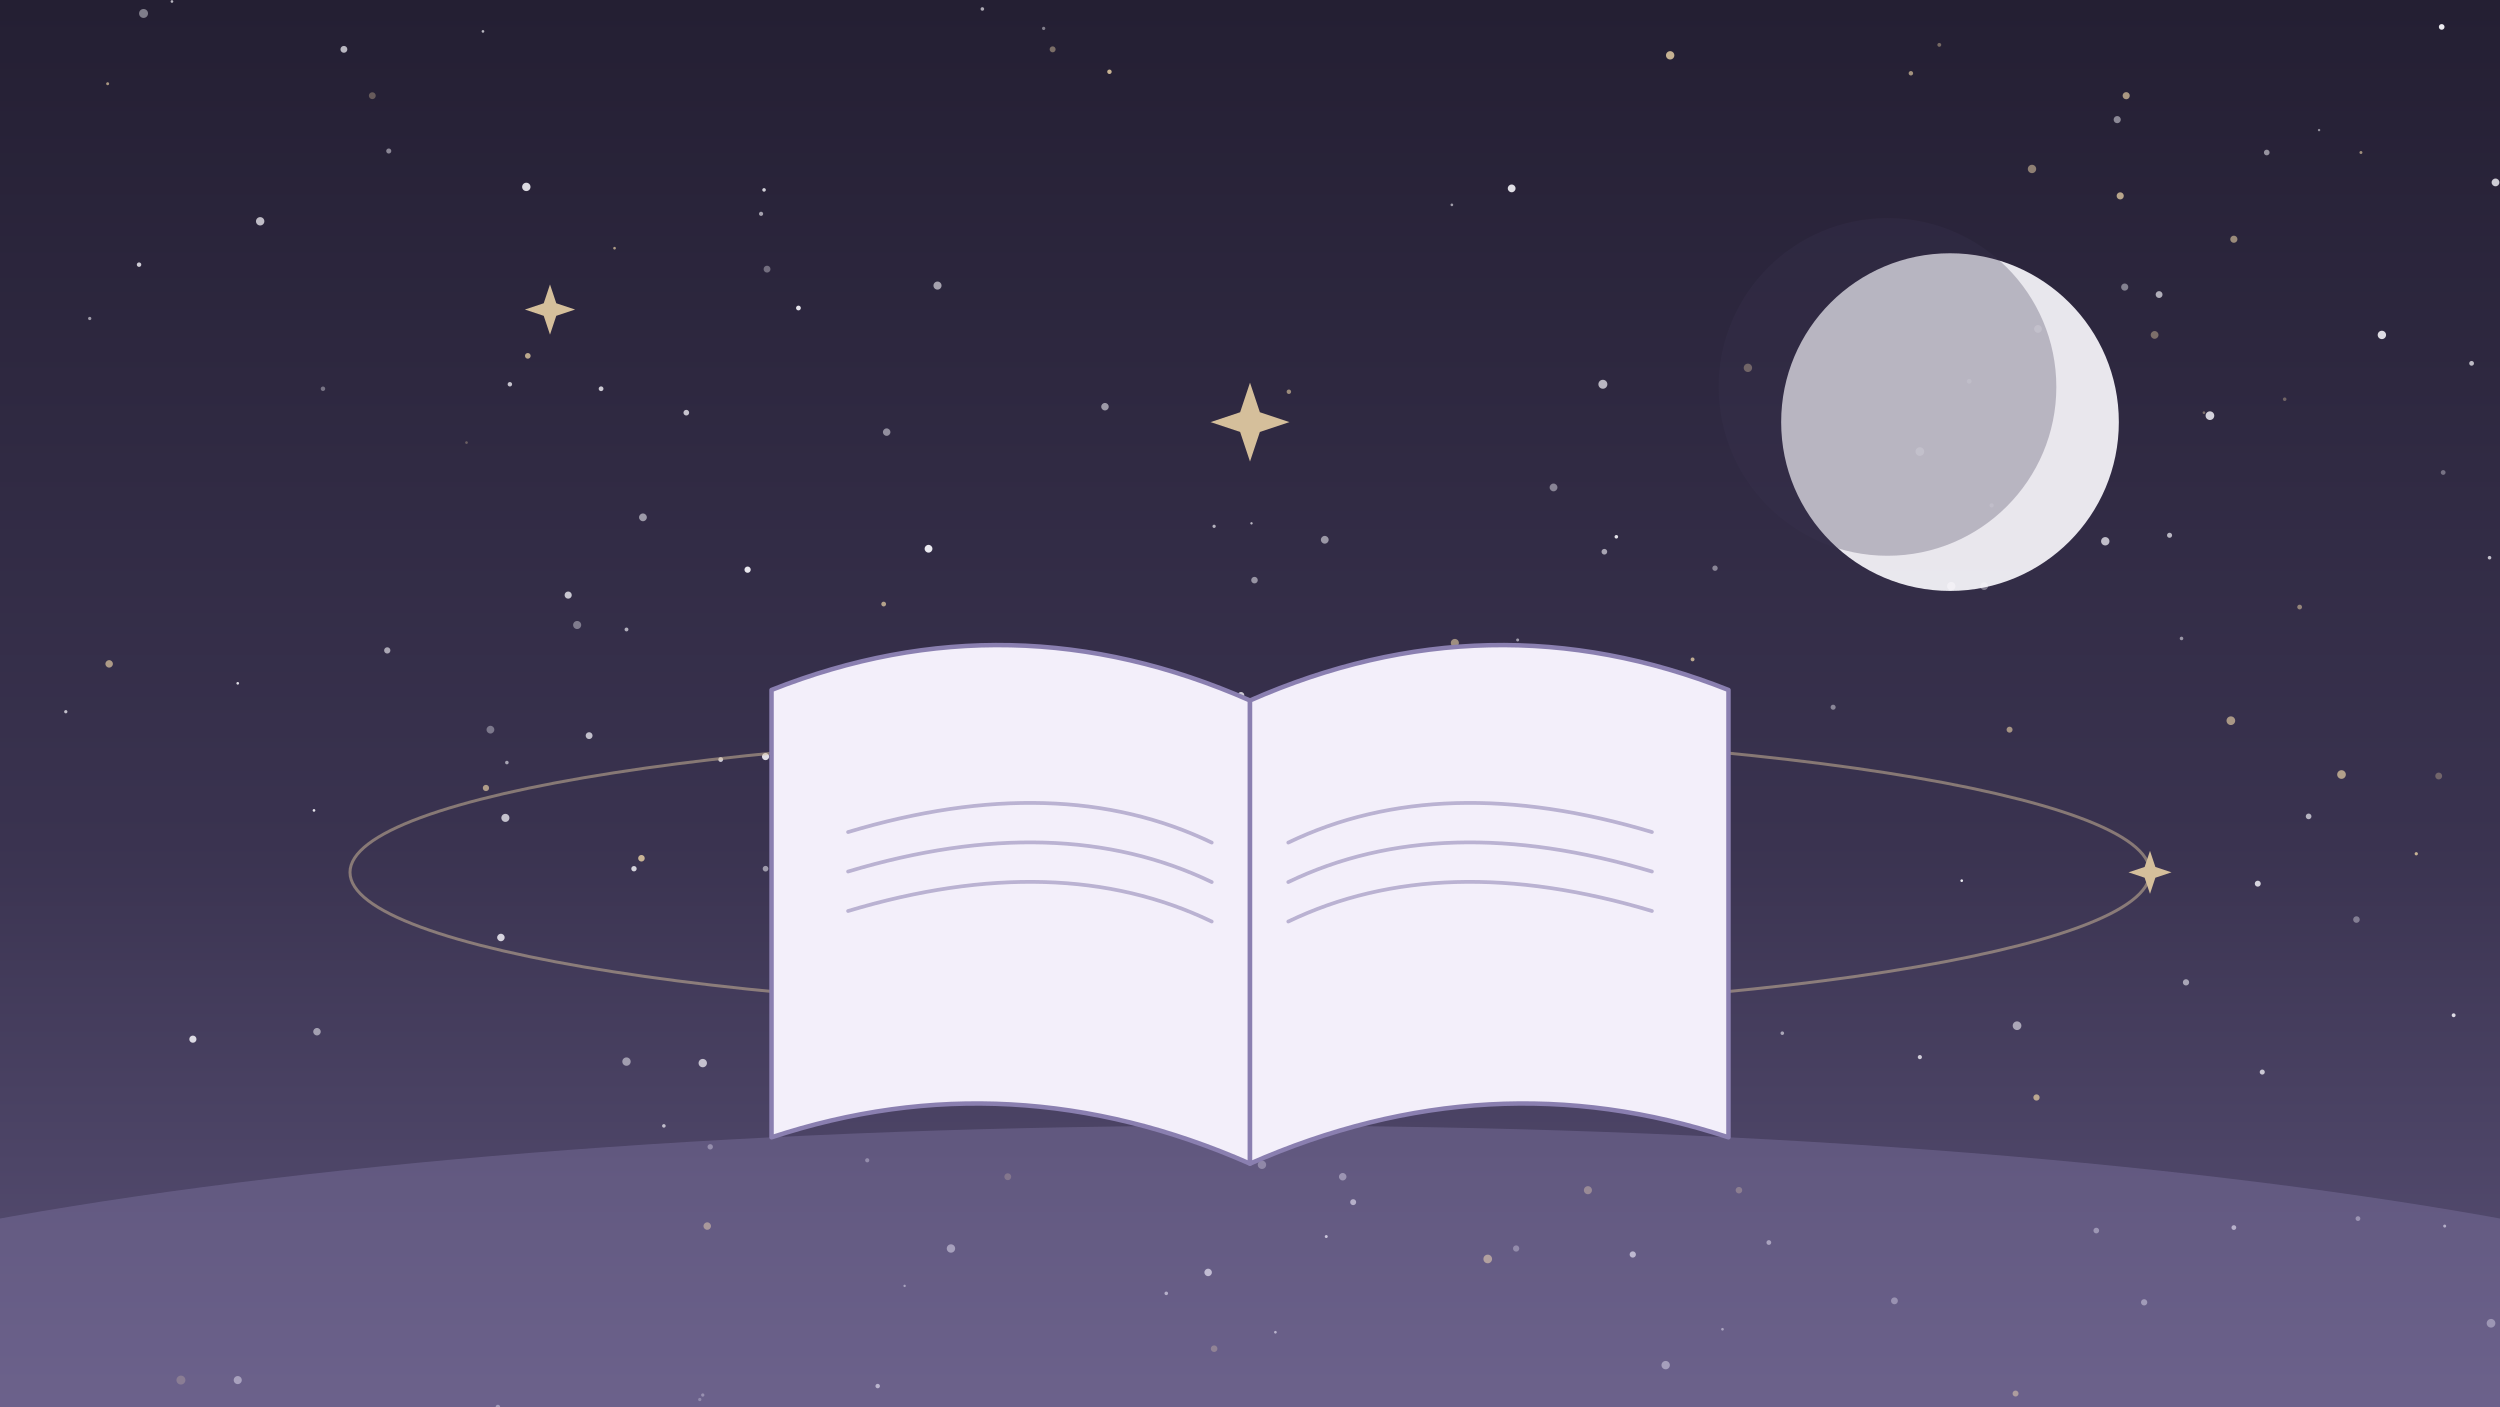
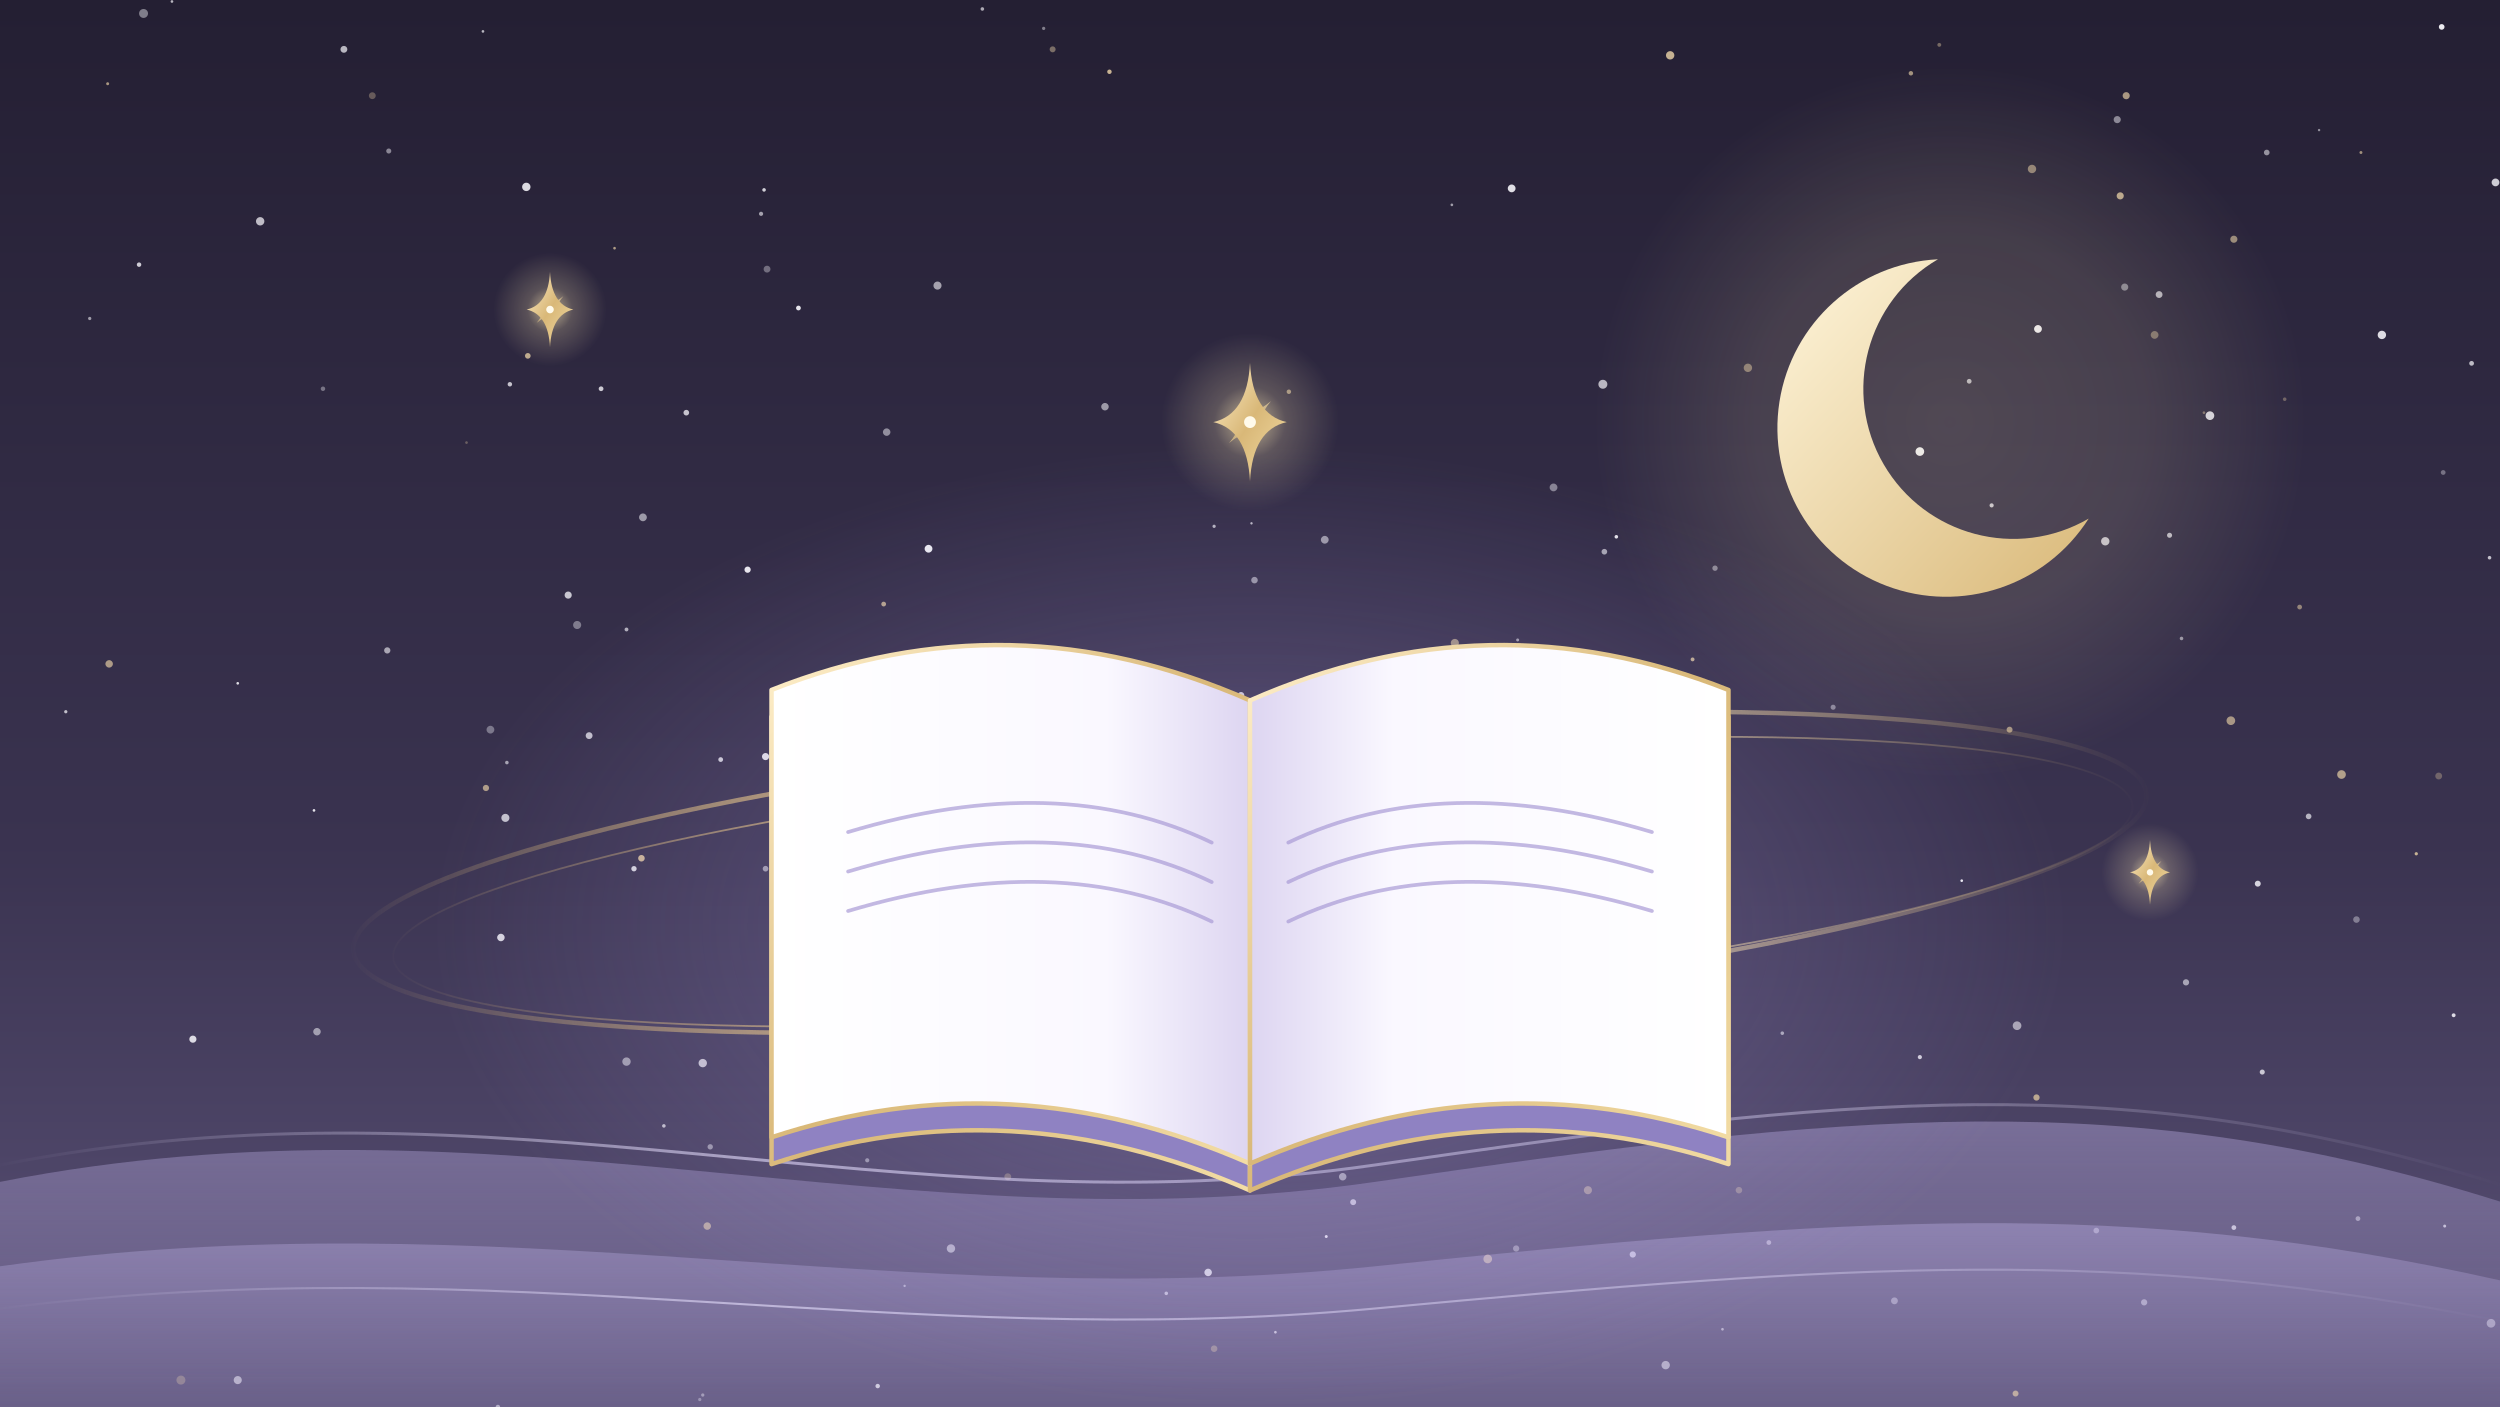
<svg xmlns="http://www.w3.org/2000/svg" viewBox="0 0 1672 941" width="1672" height="941" role="img">
  <defs>
    <linearGradient id="g" x1="0" y1="0" x2="0" y2="1">
-       <stop offset="0" stop-color="#241F33" />
-       <stop offset="0.6" stop-color="#3A3350" />
-       <stop offset="1" stop-color="#5B5278" />
+       <stop offset="0" stop-color="#241F33" stop-opacity="1" />
+       <stop offset="0.6" stop-color="#3A3350" stop-opacity="1" />
+       <stop offset="1" stop-color="#5B5278" stop-opacity="1" />
+     </linearGradient>
+     <linearGradient id="gold" x1="0" y1="0" x2="1" y2="1">
+       <stop offset="0" stop-color="#FFF0CC" stop-opacity="1" />
+       <stop offset="0.5" stop-color="#D9B878" stop-opacity="1" />
+       <stop offset="1" stop-color="#F3DDA6" stop-opacity="1" />
+     </linearGradient>
+     <linearGradient id="orbit">
+       <stop offset="0" stop-color="#D9B878" stop-opacity="0" />
+       <stop offset="0.3" stop-color="#D9B878" stop-opacity="0.9" />
+       <stop offset="0.7" stop-color="#F3DDA6" stop-opacity="0.7" />
+       <stop offset="1" stop-color="#D9B878" stop-opacity="0" />
+     </linearGradient>
+     <linearGradient id="stream">
+       <stop offset="0" stop-color="#E9E2FF" stop-opacity="0" />
+       <stop offset="0.3" stop-color="#E9E2FF" stop-opacity="0.6" />
+       <stop offset="0.7" stop-color="#E9E2FF" stop-opacity="0.4" />
+       <stop offset="1" stop-color="#E9E2FF" stop-opacity="0" />
+     </linearGradient>
+     <radialGradient id="halo">
+       <stop offset="0" stop-color="#FFEBB5" stop-opacity="0.7" />
+       <stop offset="0.4" stop-color="#FFEBB5" stop-opacity="0.22" />
+       <stop offset="1" stop-color="#FFEBB5" stop-opacity="0" />
+     </radialGradient>
+     <radialGradient id="moonlight">
+       <stop offset="0" stop-color="#FFEBB5" stop-opacity="0.16" />
+       <stop offset="0.55" stop-color="#FFEBB5" stop-opacity="0.12" />
+       <stop offset="1" stop-color="#FFEBB5" stop-opacity="0" />
+     </radialGradient>
+     <radialGradient id="ambient">
+       <stop offset="0" stop-color="#B9A8F0" stop-opacity="0.35" />
+       <stop offset="1" stop-color="#B9A8F0" stop-opacity="0" />
+     </radialGradient>
+     <linearGradient id="hill" x1="0" y1="0" x2="0" y2="1">
+       <stop offset="0" stop-color="#B7AADF" stop-opacity="0.42" />
+       <stop offset="1" stop-color="#B7AADF" stop-opacity="0.08" />
+     </linearGradient>
+     <linearGradient id="moon" x1="0" y1="0" x2="1" y2="1">
+       <stop offset="0" stop-color="#FFF6DC" stop-opacity="1" />
+       <stop offset="1" stop-color="#D9B878" stop-opacity="1" />
+     </linearGradient>
+     <linearGradient id="page0" x1="0" y1="0" x2="1" y2="0">
+       <stop offset="0" stop-color="#FFFFFF" stop-opacity="1" />
+       <stop offset="0.7" stop-color="#FAF8FF" stop-opacity="1" />
+       <stop offset="1" stop-color="#DDD5F1" stop-opacity="1" />
+     </linearGradient>
+     <linearGradient id="page1" x1="1" y1="0" x2="0" y2="0">
+       <stop offset="0" stop-color="#FFFFFF" stop-opacity="1" />
+       <stop offset="0.7" stop-color="#FAF8FF" stop-opacity="1" />
+       <stop offset="1" stop-color="#DDD5F1" stop-opacity="1" />
    </linearGradient>
  </defs>
  <rect width="1672" height="941" fill="url(#g)" />
  <circle cx="402" cy="260" r="1.6" fill="#F8F7FC" opacity="0.78" />
  <circle cx="1416" cy="80" r="2.4" fill="#F8F7FC" opacity="0.48" />
  <circle cx="1317" cy="255" r="1.6" fill="#F8F7FC" opacity="0.66" />
  <circle cx="1073" cy="369" r="1.9" fill="#F8F7FC" opacity="0.59" />
  <circle cx="212" cy="690" r="2.5" fill="#F8F7FC" opacity="0.53" />
  <circle cx="210" cy="542" r="0.9" fill="#F8F7FC" opacity="0.90" />
  <circle cx="1349" cy="686" r="2.9" fill="#F8F7FC" opacity="0.57" />
  <circle cx="1297" cy="30" r="1.3" fill="#D5BF9B" opacity="0.46" />
  <circle cx="473" cy="820" r="2.5" fill="#D5BF9B" opacity="0.79" />
  <circle cx="259" cy="435" r="2.1" fill="#F8F7FC" opacity="0.60" />
  <circle cx="424" cy="581" r="1.8" fill="#F8F7FC" opacity="0.81" />
  <circle cx="230" cy="33" r="2.3" fill="#F8F7FC" opacity="0.70" />
  <circle cx="468" cy="936" r="1.1" fill="#F8F7FC" opacity="0.37" />
  <circle cx="862" cy="262" r="1.5" fill="#D5BF9B" opacity="0.66" />
  <circle cx="339" cy="510" r="1.2" fill="#F8F7FC" opacity="0.58" />
  <circle cx="249" cy="64" r="2.3" fill="#D5BF9B" opacity="0.37" />
  <circle cx="430" cy="346" r="2.6" fill="#F8F7FC" opacity="0.54" />
  <circle cx="1631" cy="519" r="2.3" fill="#D5BF9B" opacity="0.37" />
  <circle cx="1081" cy="359" r="1.2" fill="#F8F7FC" opacity="0.89" />
  <circle cx="812" cy="902" r="2.2" fill="#D5BF9B" opacity="0.49" />
  <circle cx="1015" cy="428" r="1.0" fill="#F8F7FC" opacity="0.55" />
  <circle cx="394" cy="492" r="2.3" fill="#F8F7FC" opacity="0.72" />
  <circle cx="1510" cy="591" r="2.0" fill="#F8F7FC" opacity="0.82" />
  <circle cx="1192" cy="691" r="1.2" fill="#F8F7FC" opacity="0.57" />
  <circle cx="115" cy="1" r="0.9" fill="#F8F7FC" opacity="0.70" />
  <circle cx="1538" cy="406" r="1.6" fill="#D5BF9B" opacity="0.60" />
  <circle cx="1513" cy="717" r="1.7" fill="#F8F7FC" opacity="0.74" />
  <circle cx="812" cy="352" r="1.1" fill="#F8F7FC" opacity="0.66" />
  <circle cx="839" cy="388" r="2.2" fill="#F8F7FC" opacity="0.51" />
  <circle cx="830" cy="465" r="2.2" fill="#F8F7FC" opacity="0.78" />
  <circle cx="1284" cy="707" r="1.4" fill="#F8F7FC" opacity="0.78" />
  <circle cx="1042" cy="520" r="1.5" fill="#F8F7FC" opacity="0.39" />
  <circle cx="1418" cy="131" r="2.4" fill="#D5BF9B" opacity="0.83" />
  <circle cx="159" cy="923" r="2.7" fill="#F8F7FC" opacity="0.59" />
  <circle cx="470" cy="933" r="1.1" fill="#F8F7FC" opacity="0.44" />
  <circle cx="1092" cy="839" r="2.1" fill="#F8F7FC" opacity="0.82" />
  <circle cx="96" cy="9" r="3.0" fill="#F8F7FC" opacity="0.43" />
  <circle cx="698" cy="19" r="1.1" fill="#F8F7FC" opacity="0.44" />
  <circle cx="341" cy="257" r="1.5" fill="#F8F7FC" opacity="0.75" />
  <circle cx="1070" cy="453" r="1.2" fill="#F8F7FC" opacity="0.76" />
  <circle cx="1641" cy="679" r="1.3" fill="#F8F7FC" opacity="0.85" />
  <circle cx="323" cy="21" r="0.9" fill="#F8F7FC" opacity="0.70" />
  <circle cx="859" cy="565" r="2.5" fill="#D5BF9B" opacity="0.73" />
  <circle cx="644" cy="642" r="2.5" fill="#F8F7FC" opacity="0.42" />
  <circle cx="853" cy="891" r="0.9" fill="#F8F7FC" opacity="0.77" />
  <circle cx="1494" cy="821" r="1.6" fill="#F8F7FC" opacity="0.76" />
  <circle cx="1666" cy="885" r="2.9" fill="#F8F7FC" opacity="0.50" />
  <circle cx="540" cy="458" r="2.3" fill="#F8F7FC" opacity="0.63" />
  <circle cx="770" cy="704" r="2.0" fill="#F8F7FC" opacity="0.72" />
  <circle cx="1072" cy="257" r="3.0" fill="#F8F7FC" opacity="0.69" />
  <circle cx="1363" cy="220" r="2.6" fill="#F8F7FC" opacity="0.92" />
  <circle cx="1152" cy="889" r="0.9" fill="#F8F7FC" opacity="0.63" />
  <circle cx="1653" cy="243" r="1.6" fill="#F8F7FC" opacity="0.71" />
  <circle cx="887" cy="827" r="1.0" fill="#F8F7FC" opacity="0.94" />
  <circle cx="1593" cy="224" r="2.8" fill="#F8F7FC" opacity="0.87" />
  <circle cx="1327" cy="392" r="2.6" fill="#F8F7FC" opacity="0.38" />
  <circle cx="898" cy="787" r="2.5" fill="#F8F7FC" opacity="0.51" />
  <circle cx="1359" cy="113" r="2.8" fill="#D5BF9B" opacity="0.59" />
  <circle cx="1117" cy="37" r="2.8" fill="#D5BF9B" opacity="0.91" />
  <circle cx="792" cy="649" r="2.2" fill="#D5BF9B" opacity="0.54" />
  <circle cx="971" cy="137" r="0.9" fill="#F8F7FC" opacity="0.58" />
  <circle cx="1062" cy="796" r="2.7" fill="#D5BF9B" opacity="0.61" />
  <circle cx="593" cy="289" r="2.5" fill="#F8F7FC" opacity="0.49" />
  <circle cx="93" cy="177" r="1.5" fill="#F8F7FC" opacity="0.80" />
  <circle cx="1163" cy="796" r="2.2" fill="#D5BF9B" opacity="0.46" />
  <circle cx="513" cy="180" r="2.3" fill="#F8F7FC" opacity="0.35" />
  <circle cx="736" cy="580" r="1.0" fill="#D5BF9B" opacity="0.64" />
  <circle cx="674" cy="787" r="2.3" fill="#D5BF9B" opacity="0.37" />
  <circle cx="1183" cy="831" r="1.6" fill="#F8F7FC" opacity="0.63" />
  <circle cx="459" cy="276" r="1.9" fill="#F8F7FC" opacity="0.75" />
  <circle cx="380" cy="398" r="2.4" fill="#F8F7FC" opacity="0.76" />
  <circle cx="1474" cy="276" r="0.9" fill="#D5BF9B" opacity="0.48" />
  <circle cx="1566" cy="518" r="2.9" fill="#D5BF9B" opacity="0.78" />
  <circle cx="470" cy="711" r="2.8" fill="#F8F7FC" opacity="0.71" />
  <circle cx="1344" cy="488" r="2.0" fill="#D5BF9B" opacity="0.69" />
  <circle cx="523" cy="584" r="2.4" fill="#F8F7FC" opacity="0.70" />
  <circle cx="1362" cy="734" r="2.1" fill="#D5BF9B" opacity="0.81" />
  <circle cx="657" cy="6" r="1.2" fill="#F8F7FC" opacity="0.64" />
  <circle cx="704" cy="33" r="2.0" fill="#D5BF9B" opacity="0.49" />
  <circle cx="429" cy="574" r="2.2" fill="#D5BF9B" opacity="0.92" />
  <circle cx="621" cy="367" r="2.6" fill="#F8F7FC" opacity="0.93" />
  <circle cx="1434" cy="871" r="2.1" fill="#F8F7FC" opacity="0.55" />
  <circle cx="1634" cy="316" r="1.6" fill="#F8F7FC" opacity="0.35" />
  <circle cx="312" cy="296" r="0.9" fill="#D5BF9B" opacity="0.36" />
  <circle cx="627" cy="191" r="2.7" fill="#F8F7FC" opacity="0.59" />
  <circle cx="1665" cy="373" r="1.2" fill="#F8F7FC" opacity="0.73" />
  <circle cx="837" cy="350" r="0.8" fill="#F8F7FC" opacity="0.69" />
  <circle cx="658" cy="500" r="1.1" fill="#F8F7FC" opacity="0.40" />
  <circle cx="216" cy="260" r="1.5" fill="#F8F7FC" opacity="0.37" />
  <circle cx="969" cy="631" r="1.8" fill="#F8F7FC" opacity="0.86" />
  <circle cx="1284" cy="302" r="2.9" fill="#F8F7FC" opacity="0.93" />
  <circle cx="1169" cy="246" r="2.8" fill="#D5BF9B" opacity="0.53" />
  <circle cx="335" cy="627" r="2.5" fill="#F8F7FC" opacity="0.82" />
  <circle cx="657" cy="632" r="1.1" fill="#D5BF9B" opacity="0.78" />
  <circle cx="756" cy="569" r="1.8" fill="#F8F7FC" opacity="0.78" />
  <circle cx="500" cy="381" r="2.1" fill="#F8F7FC" opacity="0.92" />
  <circle cx="973" cy="430" r="2.7" fill="#D5BF9B" opacity="0.66" />
  <circle cx="1576" cy="615" r="2.2" fill="#F8F7FC" opacity="0.37" />
  <circle cx="734" cy="557" r="1.9" fill="#F8F7FC" opacity="0.61" />
  <circle cx="534" cy="206" r="1.6" fill="#F8F7FC" opacity="0.91" />
  <circle cx="121" cy="923" r="3.0" fill="#D5BF9B" opacity="0.39" />
  <circle cx="844" cy="779" r="2.8" fill="#F8F7FC" opacity="0.41" />
  <circle cx="338" cy="547" r="2.7" fill="#F8F7FC" opacity="0.73" />
  <circle cx="1528" cy="267" r="1.2" fill="#D5BF9B" opacity="0.40" />
  <circle cx="1459" cy="427" r="1.2" fill="#F8F7FC" opacity="0.52" />
  <circle cx="1635" cy="820" r="1.0" fill="#F8F7FC" opacity="0.74" />
  <circle cx="636" cy="835" r="2.8" fill="#F8F7FC" opacity="0.60" />
  <circle cx="1633" cy="18" r="1.9" fill="#F8F7FC" opacity="0.94" />
  <circle cx="1132" cy="441" r="1.3" fill="#D5BF9B" opacity="0.86" />
  <circle cx="386" cy="418" r="2.7" fill="#F8F7FC" opacity="0.39" />
  <circle cx="1579" cy="102" r="1.0" fill="#D5BF9B" opacity="0.69" />
  <circle cx="1348" cy="932" r="2.0" fill="#D5BF9B" opacity="0.83" />
  <circle cx="1278" cy="49" r="1.5" fill="#D5BF9B" opacity="0.71" />
  <circle cx="1516" cy="102" r="1.9" fill="#F8F7FC" opacity="0.53" />
  <circle cx="995" cy="842" r="2.9" fill="#D5BF9B" opacity="0.89" />
  <circle cx="482" cy="508" r="1.6" fill="#F8F7FC" opacity="0.77" />
  <circle cx="1441" cy="224" r="2.6" fill="#D5BF9B" opacity="0.47" />
  <circle cx="1478" cy="278" r="2.9" fill="#F8F7FC" opacity="0.82" />
  <circle cx="475" cy="767" r="1.8" fill="#F8F7FC" opacity="0.46" />
  <circle cx="726" cy="466" r="1.3" fill="#F8F7FC" opacity="0.60" />
  <circle cx="1332" cy="338" r="1.4" fill="#F8F7FC" opacity="0.74" />
  <circle cx="1421" cy="192" r="2.4" fill="#F8F7FC" opacity="0.43" />
  <circle cx="1669" cy="122" r="2.6" fill="#F8F7FC" opacity="0.80" />
  <circle cx="587" cy="927" r="1.5" fill="#F8F7FC" opacity="0.78" />
  <circle cx="328" cy="488" r="2.6" fill="#F8F7FC" opacity="0.36" />
  <circle cx="1141" cy="730" r="0.9" fill="#D5BF9B" opacity="0.65" />
  <circle cx="325" cy="527" r="2.1" fill="#D5BF9B" opacity="0.75" />
  <circle cx="1616" cy="571" r="1.1" fill="#D5BF9B" opacity="0.91" />
  <circle cx="1267" cy="870" r="2.3" fill="#F8F7FC" opacity="0.47" />
  <circle cx="1011" cy="126" r="2.6" fill="#F8F7FC" opacity="0.88" />
  <circle cx="886" cy="361" r="2.6" fill="#F8F7FC" opacity="0.53" />
  <circle cx="159" cy="457" r="0.9" fill="#F8F7FC" opacity="0.86" />
  <circle cx="1422" cy="64" r="2.4" fill="#D5BF9B" opacity="0.75" />
  <circle cx="511" cy="127" r="1.2" fill="#F8F7FC" opacity="0.81" />
  <circle cx="1305" cy="392" r="2.8" fill="#F8F7FC" opacity="0.56" />
  <circle cx="1114" cy="913" r="2.8" fill="#F8F7FC" opacity="0.58" />
  <circle cx="780" cy="865" r="1.2" fill="#F8F7FC" opacity="0.74" />
  <circle cx="808" cy="851" r="2.5" fill="#F8F7FC" opacity="0.84" />
  <circle cx="129" cy="695" r="2.4" fill="#F8F7FC" opacity="0.85" />
  <circle cx="333" cy="941" r="1.5" fill="#F8F7FC" opacity="0.56" />
  <circle cx="1312" cy="589" r="0.9" fill="#F8F7FC" opacity="0.93" />
  <circle cx="862" cy="497" r="1.1" fill="#F8F7FC" opacity="0.76" />
  <circle cx="1444" cy="197" r="2.3" fill="#F8F7FC" opacity="0.65" />
  <circle cx="1408" cy="362" r="2.8" fill="#F8F7FC" opacity="0.72" />
  <circle cx="1451" cy="358" r="1.7" fill="#F8F7FC" opacity="0.68" />
  <circle cx="353" cy="238" r="1.9" fill="#D5BF9B" opacity="0.85" />
  <circle cx="352" cy="125" r="2.8" fill="#F8F7FC" opacity="0.86" />
  <circle cx="954" cy="510" r="2.3" fill="#F8F7FC" opacity="0.87" />
  <circle cx="419" cy="421" r="1.3" fill="#F8F7FC" opacity="0.64" />
  <circle cx="1402" cy="823" r="1.9" fill="#F8F7FC" opacity="0.52" />
  <circle cx="620" cy="584" r="1.7" fill="#F8F7FC" opacity="0.70" />
  <circle cx="591" cy="404" r="1.6" fill="#D5BF9B" opacity="0.80" />
  <circle cx="740" cy="490" r="1.0" fill="#F8F7FC" opacity="0.41" />
  <circle cx="1494" cy="160" r="2.4" fill="#D5BF9B" opacity="0.66" />
  <circle cx="1226" cy="473" r="1.7" fill="#F8F7FC" opacity="0.43" />
  <circle cx="642" cy="669" r="2.0" fill="#F8F7FC" opacity="0.87" />
  <circle cx="1014" cy="835" r="2.1" fill="#F8F7FC" opacity="0.42" />
  <circle cx="512" cy="506" r="2.4" fill="#F8F7FC" opacity="0.87" />
  <circle cx="905" cy="804" r="2.0" fill="#F8F7FC" opacity="0.74" />
  <circle cx="1147" cy="380" r="1.8" fill="#F8F7FC" opacity="0.44" />
  <circle cx="1551" cy="87" r="0.8" fill="#F8F7FC" opacity="0.52" />
  <circle cx="60" cy="213" r="1.1" fill="#F8F7FC" opacity="0.57" />
  <circle cx="73" cy="444" r="2.5" fill="#D5BF9B" opacity="0.75" />
  <circle cx="1150" cy="505" r="1.3" fill="#D5BF9B" opacity="0.70" />
  <circle cx="742" cy="48" r="1.5" fill="#D5BF9B" opacity="0.92" />
  <circle cx="444" cy="753" r="1.2" fill="#F8F7FC" opacity="0.68" />
  <circle cx="1577" cy="815" r="1.6" fill="#F8F7FC" opacity="0.50" />
  <circle cx="977" cy="542" r="2.7" fill="#F8F7FC" opacity="0.94" />
  <circle cx="580" cy="776" r="1.4" fill="#F8F7FC" opacity="0.45" />
  <circle cx="1065" cy="675" r="1.5" fill="#D5BF9B" opacity="0.38" />
  <circle cx="512" cy="581" r="1.9" fill="#F8F7FC" opacity="0.53" />
  <circle cx="948" cy="601" r="2.7" fill="#D5BF9B" opacity="0.76" />
  <circle cx="44" cy="476" r="1.1" fill="#F8F7FC" opacity="0.72" />
  <circle cx="411" cy="166" r="0.9" fill="#D5BF9B" opacity="0.78" />
  <circle cx="509" cy="143" r="1.4" fill="#F8F7FC" opacity="0.59" />
  <circle cx="419" cy="710" r="2.8" fill="#F8F7FC" opacity="0.51" />
  <circle cx="605" cy="860" r="0.8" fill="#F8F7FC" opacity="0.62" />
  <circle cx="559" cy="581" r="1.2" fill="#D5BF9B" opacity="0.75" />
  <circle cx="739" cy="272" r="2.5" fill="#F8F7FC" opacity="0.55" />
  <circle cx="1462" cy="657" r="2.1" fill="#F8F7FC" opacity="0.57" />
  <circle cx="72" cy="56" r="1.0" fill="#D5BF9B" opacity="0.75" />
  <circle cx="1492" cy="482" r="2.9" fill="#D5BF9B" opacity="0.72" />
  <circle cx="260" cy="101" r="1.7" fill="#F8F7FC" opacity="0.47" />
  <circle cx="174" cy="148" r="2.8" fill="#F8F7FC" opacity="0.72" />
  <circle cx="1544" cy="546" r="1.9" fill="#F8F7FC" opacity="0.66" />
  <circle cx="1039" cy="326" r="2.6" fill="#F8F7FC" opacity="0.44" />
-   <circle cx="1304.16" cy="282.3" r="112.92" fill="#F8F7FC" opacity="0.92" />
-   <circle cx="1262.36" cy="258.775" r="112.92" fill="#3A3350" opacity="0.28" />
-   <ellipse cx="836" cy="583.42" rx="601.92" ry="94.1" fill="none" stroke="#D5BF9B" stroke-width="2" opacity="0.5" />
-   <ellipse cx="836" cy="959.82" rx="1170.4" ry="207.02" fill="#8A7FB0" opacity="0.35" />
-   <g>
-     <path d="M516 461.44 Q676 398.08 836 468.48 L836 778.24 Q676 707.84 516 760.64 Z" fill="#F3EFFA" stroke="#8A7FB0" stroke-width="3" stroke-linejoin="round" />
-     <path d="M1156 461.44 Q996 398.08 836 468.48 L836 778.24 Q996 707.84 1156 760.64 Z" fill="#F3EFFA" stroke="#8A7FB0" stroke-width="3" stroke-linejoin="round" />
-     <path d="M567.2 556.48 Q708 514.24 810.4 563.52" stroke="#8A7FB0" stroke-width="2.5" fill="none" opacity="0.55" stroke-linecap="round" />
-     <path d="M567.2 582.88 Q708 540.64 810.4 589.92" stroke="#8A7FB0" stroke-width="2.5" fill="none" opacity="0.55" stroke-linecap="round" />
-     <path d="M567.2 609.28 Q708 567.04 810.4 616.32" stroke="#8A7FB0" stroke-width="2.5" fill="none" opacity="0.55" stroke-linecap="round" />
-     <path d="M1104.8 556.48 Q964 514.24 861.6 563.52" stroke="#8A7FB0" stroke-width="2.5" fill="none" opacity="0.55" stroke-linecap="round" />
-     <path d="M1104.8 582.88 Q964 540.64 861.6 589.92" stroke="#8A7FB0" stroke-width="2.5" fill="none" opacity="0.55" stroke-linecap="round" />
-     <path d="M1104.8 609.28 Q964 567.04 861.6 616.32" stroke="#8A7FB0" stroke-width="2.5" fill="none" opacity="0.55" stroke-linecap="round" />
+   <circle cx="1304.16" cy="282.3" r="237.132" fill="url(#moonlight)" />
+   <path transform="translate(1304.16 282.3) scale(2.016429) translate(-326 -150)" d="M322 96A56 56 0 1 0 372 182A46 46 0 1 1 322 96Z" fill="url(#moon)" />
+   <path d="M0 790.44C334.4 724.57 601.92 836.549 919.6 790.44S1421.2 724.57 1672 803.614L1672 941L0 941Z" fill="url(#hill)" />
+   <path d="M0 846.9C334.4 799.85 601.92 879.835 919.6 846.9S1421.2 799.85 1672 856.31L1672 941L0 941Z" fill="url(#hill)" />
+   <path d="M0 779.148C334.4 713.278 601.92 825.257 919.6 779.148S1421.2 713.278 1672 792.322" fill="none" stroke="url(#stream)" stroke-width="2" />
+   <path d="M0 875.13C334.4 832.785 601.92 904.771 919.6 875.13S1421.2 832.785 1672 883.599" fill="none" stroke="url(#stream)" stroke-width="1.4" />
+   <g transform="rotate(-5 836 583.42)" fill="none">
+     <ellipse cx="836" cy="583.42" rx="601.92" ry="94.1" stroke="url(#orbit)" stroke-width="3" />
+     <ellipse cx="844" cy="590.42" rx="583.862" ry="82.808" stroke="url(#orbit)" stroke-width="1.2" />
  </g>
-   <path transform="translate(836 282.3) scale(2.2)" d="M0 -12 L3 -3 L12 0 L3 3 L0 12 L-3 3 L-12 0 L-3 -3 Z" fill="#D5BF9B" />
-   <path transform="translate(367.84 207.02) scale(1.4)" d="M0 -12 L3 -3 L12 0 L3 3 L0 12 L-3 3 L-12 0 L-3 -3 Z" fill="#D5BF9B" />
-   <path transform="translate(1437.92 583.42) scale(1.2)" d="M0 -12 L3 -3 L12 0 L3 3 L0 12 L-3 3 L-12 0 L-3 -3 Z" fill="#D5BF9B" />
+   <ellipse cx="836" cy="619.84" rx="544" ry="320" fill="url(#ambient)" />
+   <g stroke-linejoin="round">
+     <path d="M516 461.44 Q676 398.08 836 468.48 L836 778.24 Q676 707.84 516 760.64 Z" transform="translate(0 17.92)" fill="#8F82C2" stroke="url(#gold)" stroke-width="3" />
+     <path d="M1156 461.44 Q996 398.08 836 468.48 L836 778.24 Q996 707.84 1156 760.64 Z" transform="translate(0 17.92)" fill="#8F82C2" stroke="url(#gold)" stroke-width="3" />
+     <path d="M516 461.44 Q676 398.08 836 468.48 L836 778.24 Q676 707.84 516 760.64 Z" fill="url(#page0)" stroke="url(#gold)" stroke-width="3" />
+     <path d="M1156 461.44 Q996 398.08 836 468.48 L836 778.24 Q996 707.84 1156 760.64 Z" fill="url(#page1)" stroke="url(#gold)" stroke-width="3" />
+     <path d="M567.2 556.48 Q708 514.24 810.4 563.52" fill="none" stroke="#A99BD6" stroke-width="2.5" stroke-linecap="round" opacity=".7" />
+     <path d="M567.2 582.88 Q708 540.64 810.4 589.92" fill="none" stroke="#A99BD6" stroke-width="2.5" stroke-linecap="round" opacity=".7" />
+     <path d="M567.2 609.28 Q708 567.04 810.4 616.32" fill="none" stroke="#A99BD6" stroke-width="2.5" stroke-linecap="round" opacity=".7" />
+     <path d="M1104.8 556.48 Q964 514.24 861.6 563.52" fill="none" stroke="#A99BD6" stroke-width="2.5" stroke-linecap="round" opacity=".7" />
+     <path d="M1104.8 582.88 Q964 540.64 861.6 589.92" fill="none" stroke="#A99BD6" stroke-width="2.5" stroke-linecap="round" opacity=".7" />
+     <path d="M1104.8 609.28 Q964 567.04 861.6 616.32" fill="none" stroke="#A99BD6" stroke-width="2.5" stroke-linecap="round" opacity=".7" />
+   </g>
+   <circle cx="836" cy="282.3" r="59.4" fill="url(#halo)" />
+   <path d="M836 262.5Q837.247 278.736 848.276 282.3Q837.247 285.864 836 302.1Q834.753 285.864 823.724 282.3Q834.753 278.736 836 262.5Z" fill="url(#gold)" opacity=".75" transform="rotate(45 836 282.3)" />
+   <path d="M836 242.7Q837.802 277.152 860.552 282.3Q837.802 287.448 836 321.9Q834.198 287.448 811.448 282.3Q834.198 277.152 836 242.7Z" fill="url(#gold)" />
+   <circle cx="836" cy="282.3" r="3.96" fill="#FFFAEA" />
+   <circle cx="367.84" cy="207.02" r="37.8" fill="url(#halo)" />
+   <path d="M367.84 194.42Q368.634 204.752 375.652 207.02Q368.634 209.288 367.84 219.62Q367.046 209.288 360.028 207.02Q367.046 204.752 367.84 194.42Z" fill="url(#gold)" opacity=".75" transform="rotate(45 367.84 207.02)" />
+   <path d="M367.84 181.82Q368.987 203.744 383.464 207.02Q368.987 210.296 367.84 232.22Q366.693 210.296 352.216 207.02Q366.693 203.744 367.84 181.82Z" fill="url(#gold)" />
+   <circle cx="367.84" cy="207.02" r="2.52" fill="#FFFAEA" />
+   <circle cx="1437.92" cy="583.42" r="32.4" fill="url(#halo)" />
+   <path d="M1437.92 572.62Q1438.6 581.476 1444.616 583.42Q1438.6 585.364 1437.92 594.22Q1437.24 585.364 1431.224 583.42Q1437.24 581.476 1437.92 572.62Z" fill="url(#gold)" opacity=".75" transform="rotate(45 1437.92 583.42)" />
+   <path d="M1437.92 561.82Q1438.903 580.612 1451.312 583.42Q1438.903 586.228 1437.92 605.02Q1436.937 586.228 1424.528 583.42Q1436.937 580.612 1437.92 561.82Z" fill="url(#gold)" />
+   <circle cx="1437.92" cy="583.42" r="2.16" fill="#FFFAEA" />
</svg>
